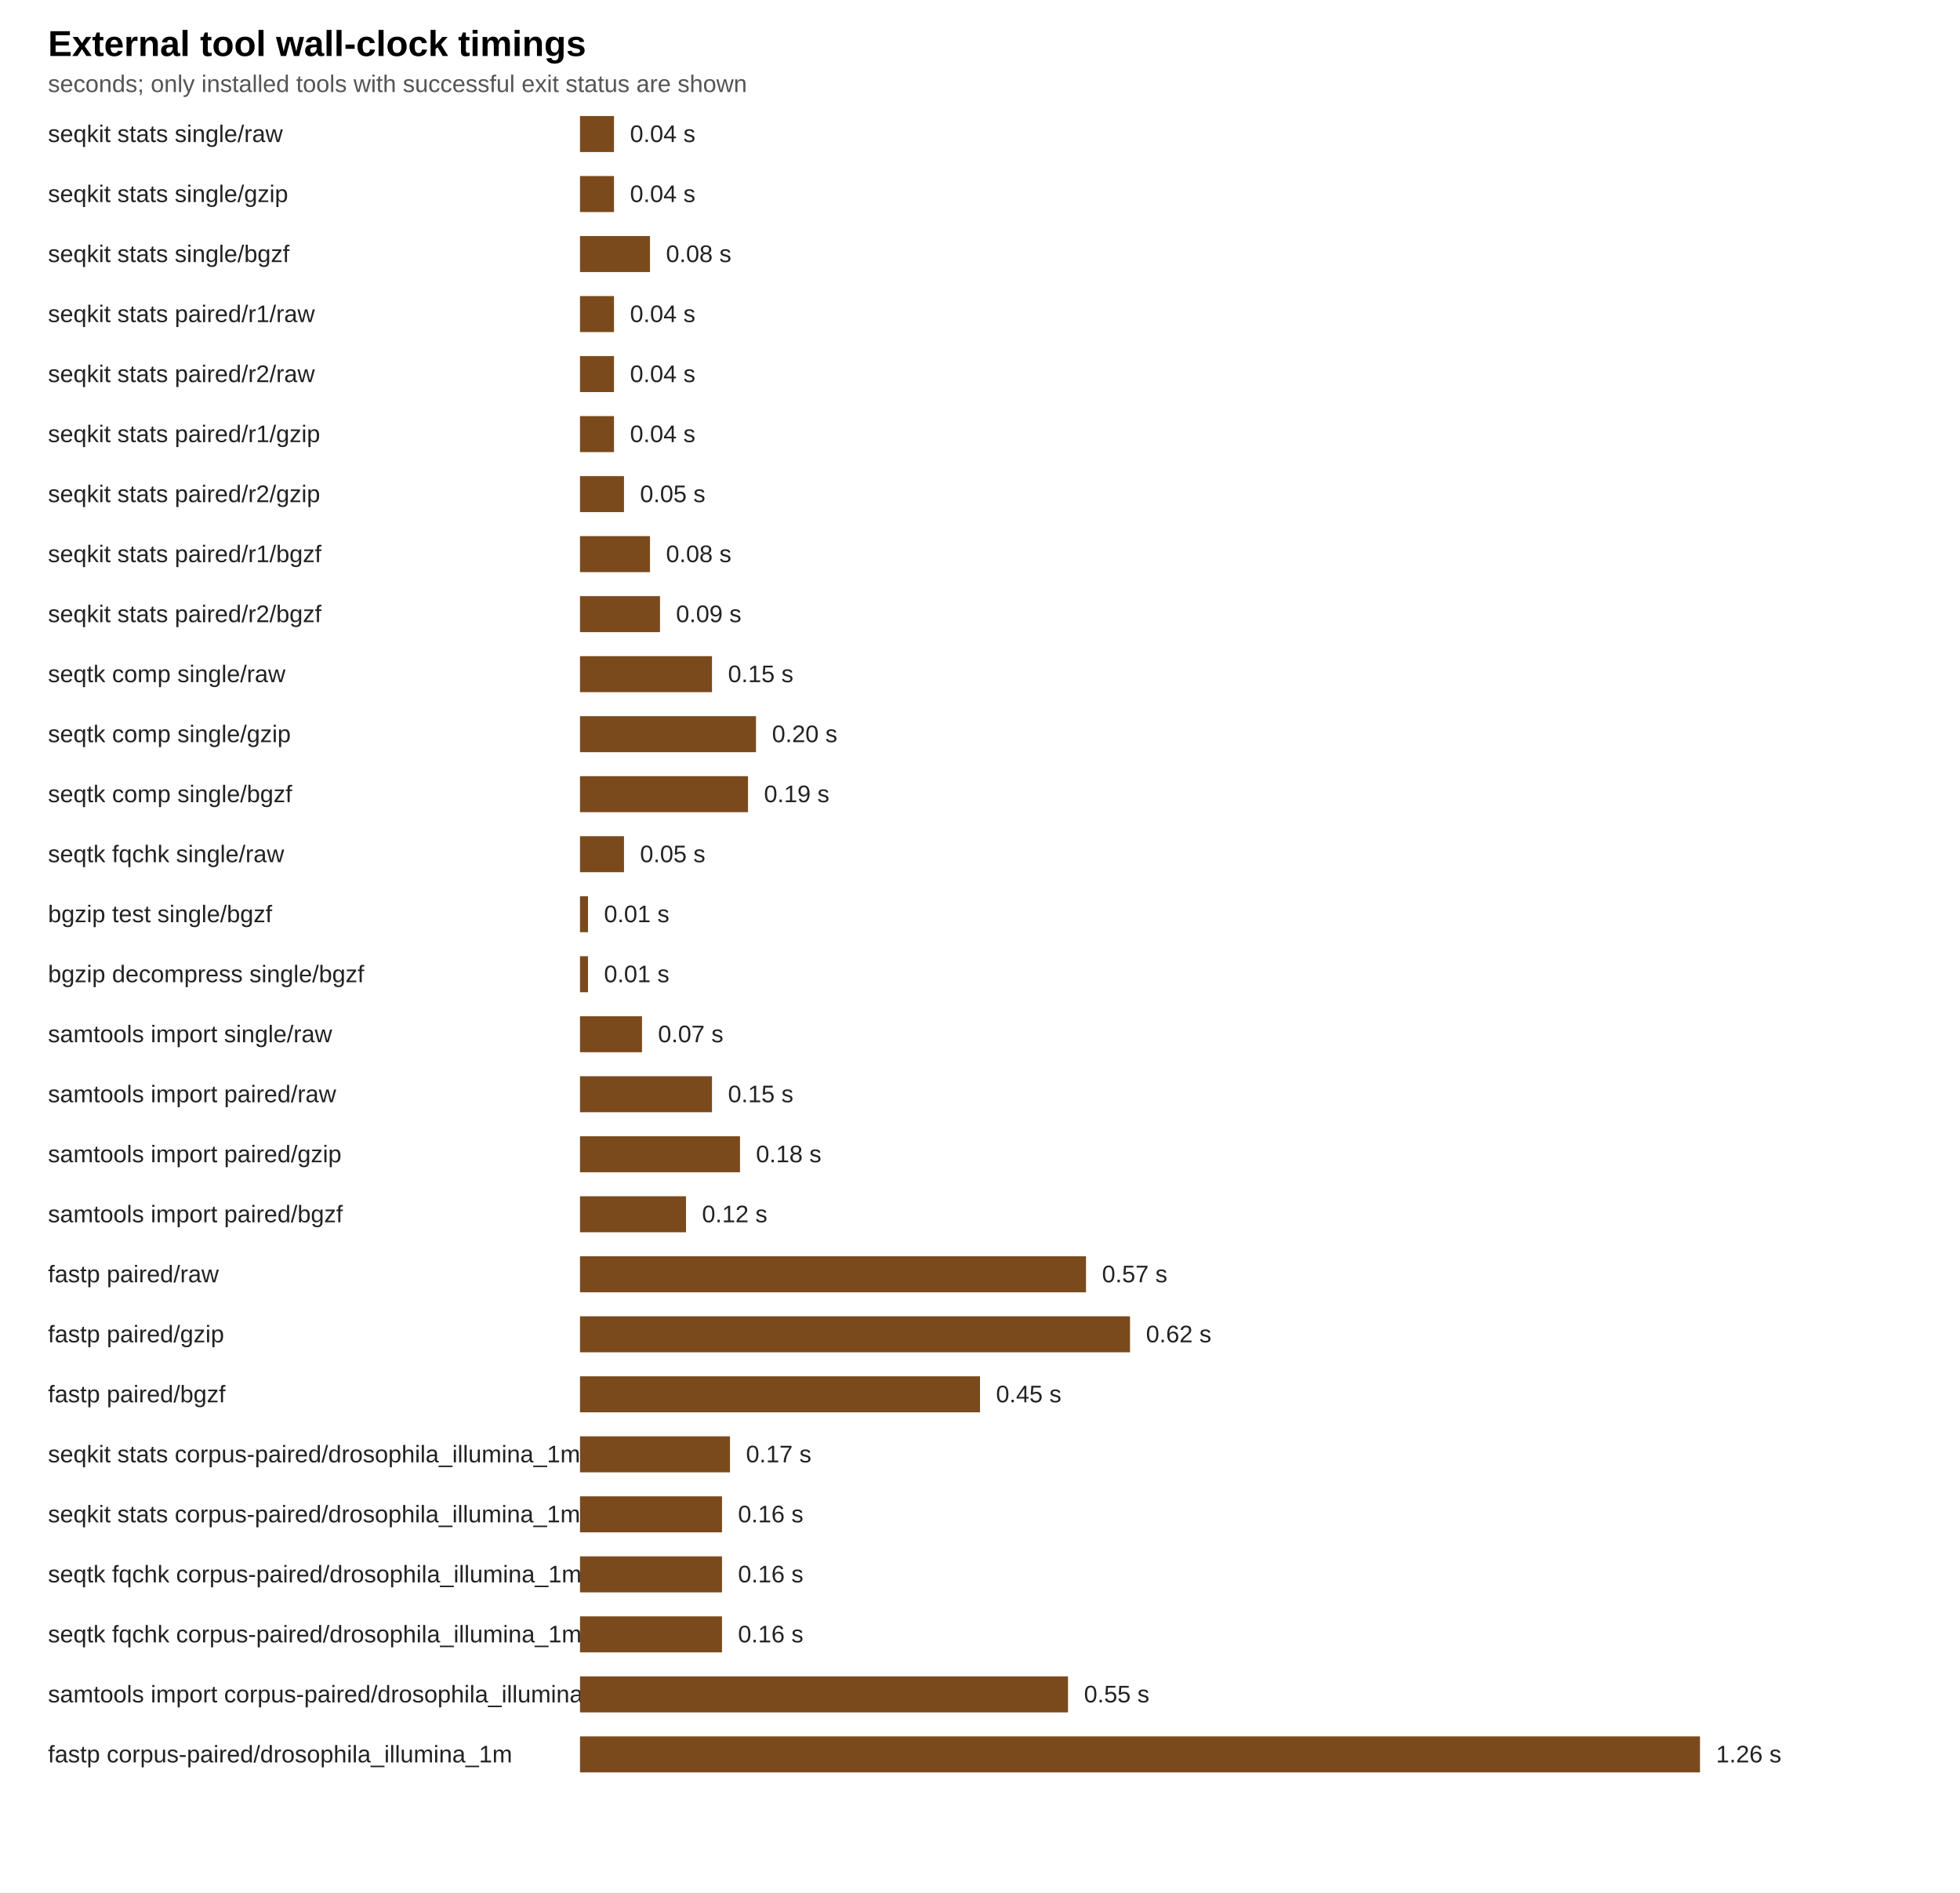
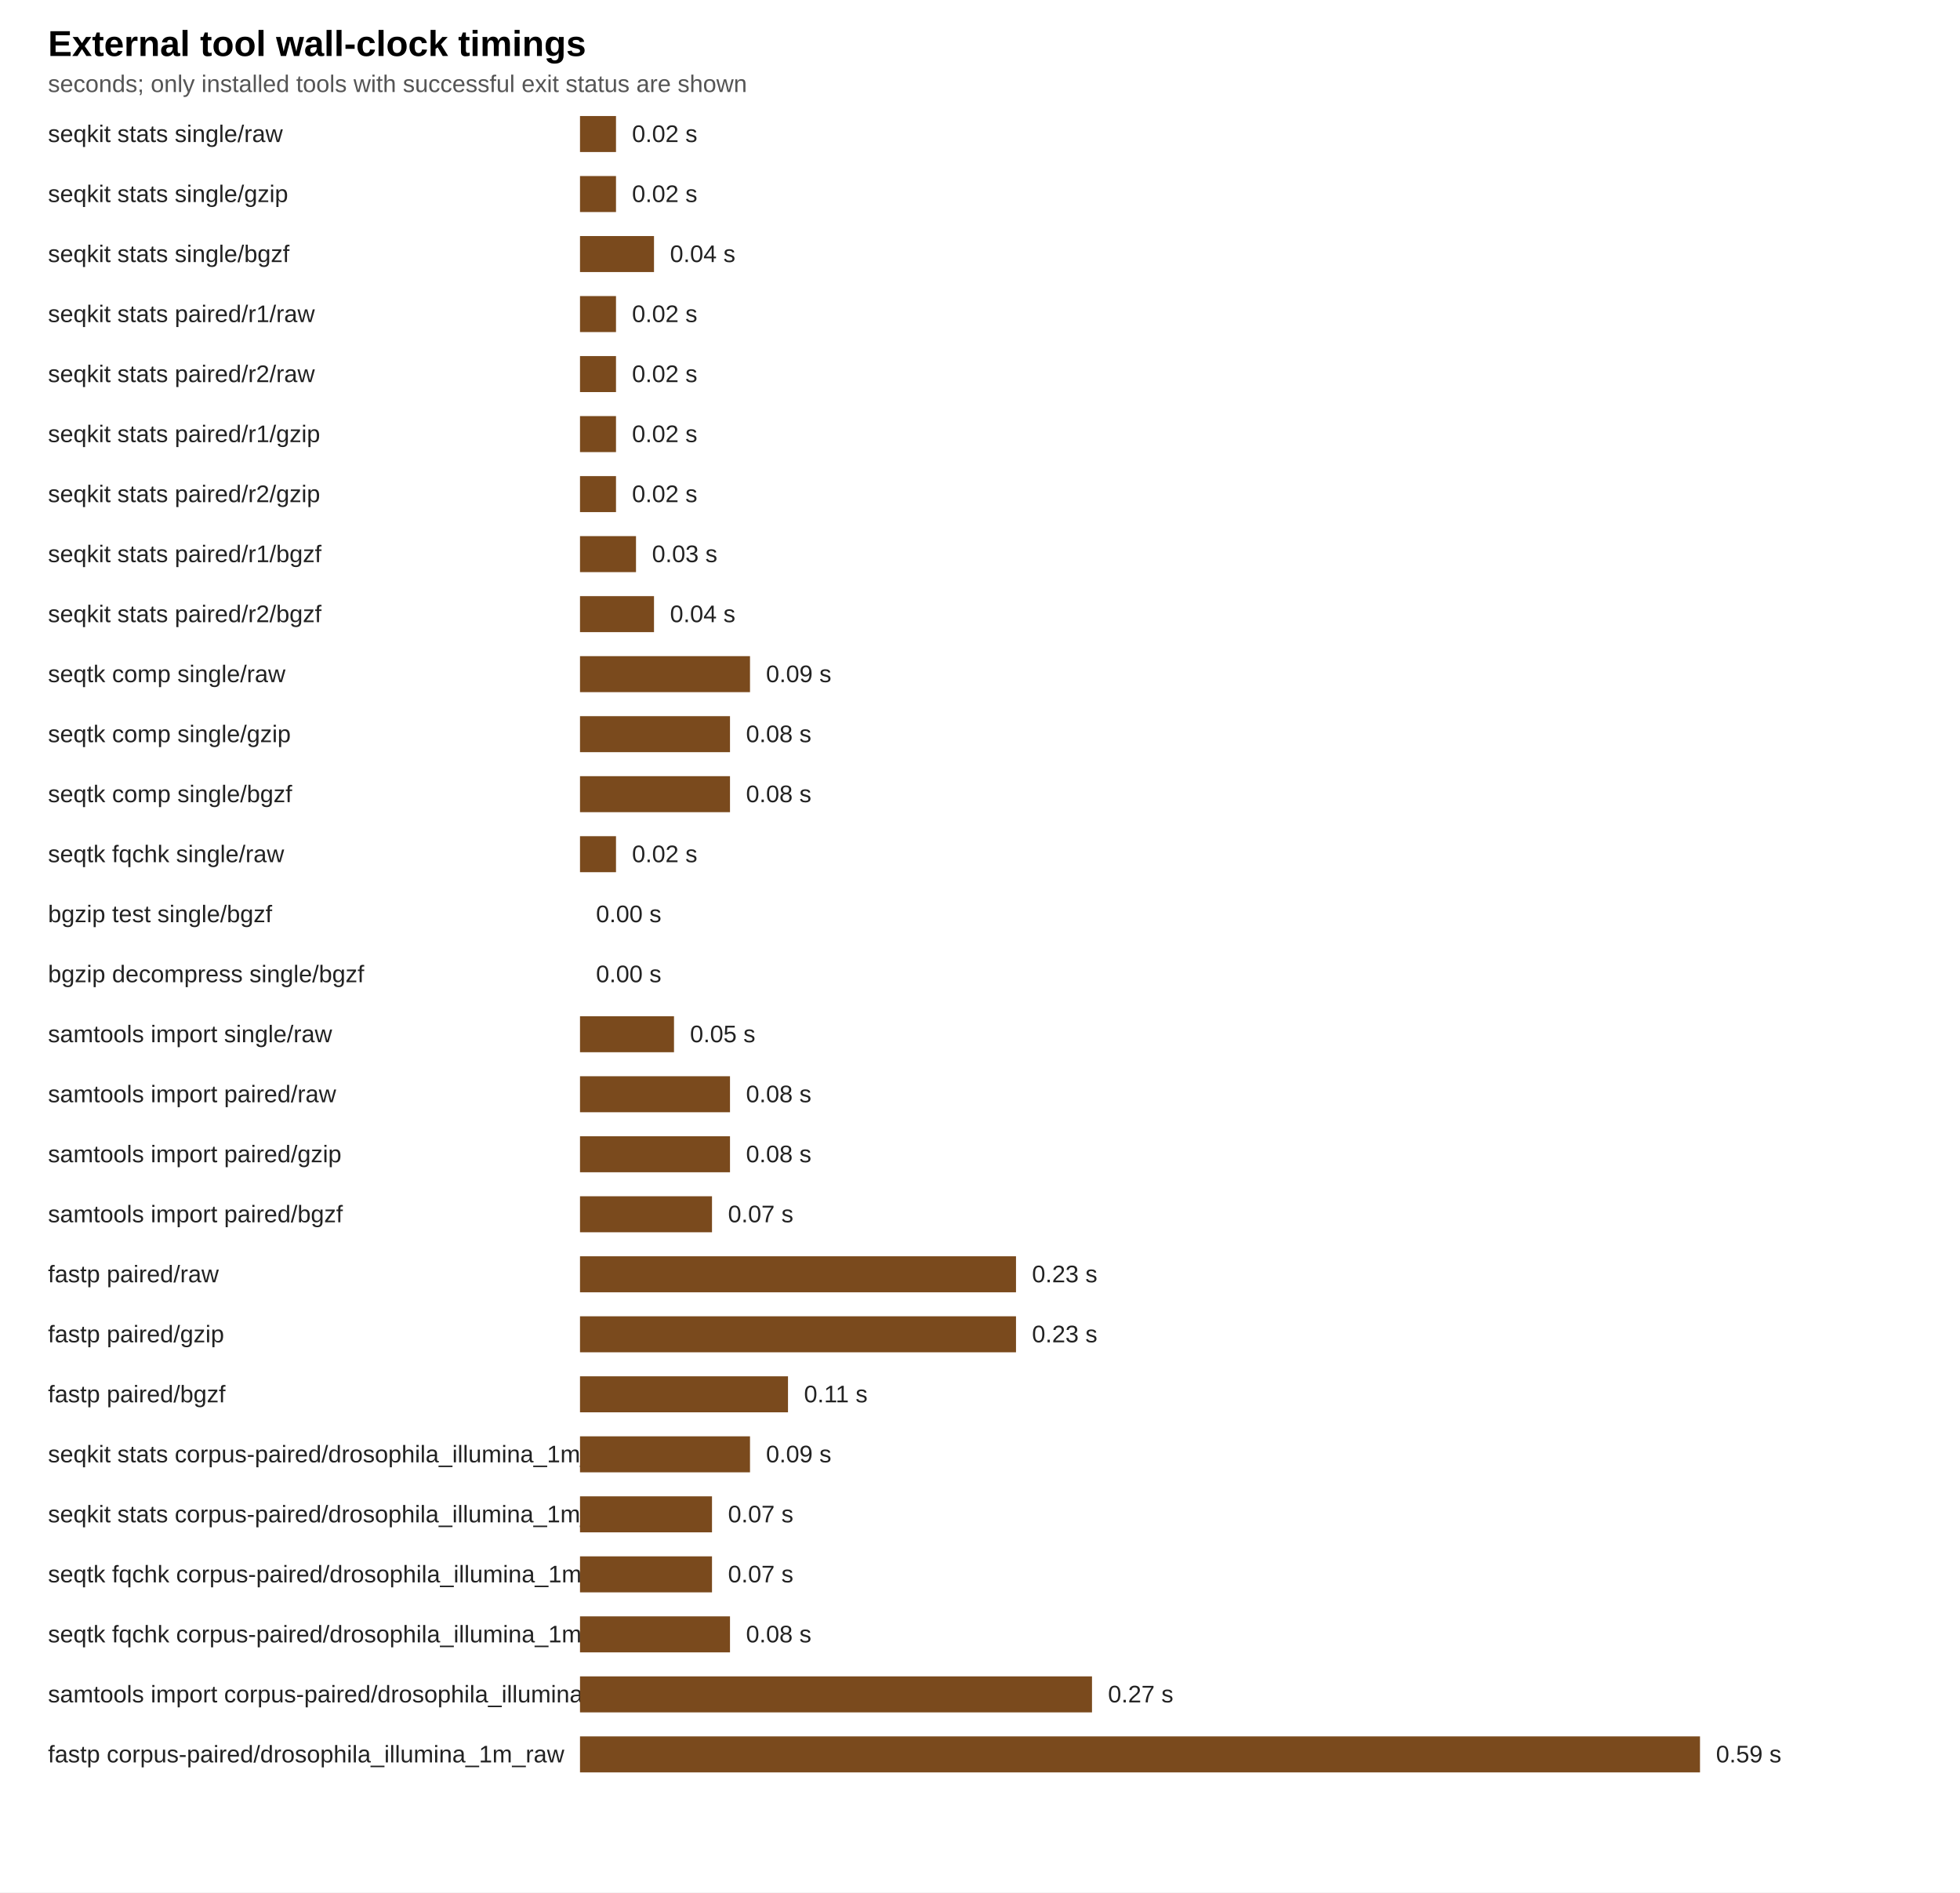
<svg xmlns="http://www.w3.org/2000/svg" width="980" height="946" viewBox="0 0 980 946">
  <rect width="100%" height="100%" fill="white" />
  <text x="24" y="28" font-family="Arial, sans-serif" font-size="18" font-weight="700">External tool wall-clock timings</text>
  <text x="24" y="46" font-family="Arial, sans-serif" font-size="12" fill="#555">seconds; only installed tools with successful exit status are shown</text>
  <text x="24" y="71" font-family="Arial, sans-serif" font-size="12" fill="#222">seqkit stats single/raw</text>
-   <rect x="290" y="58" width="17" height="18" fill="#7a4a1d" />
-   <text x="315" y="71" font-family="Arial, sans-serif" font-size="12" fill="#222">0.04 s</text>
+   <rect x="290" y="58" width="18" height="18" fill="#7a4a1d" />
+   <text x="316" y="71" font-family="Arial, sans-serif" font-size="12" fill="#222">0.02 s</text>
  <text x="24" y="101" font-family="Arial, sans-serif" font-size="12" fill="#222">seqkit stats single/gzip</text>
-   <rect x="290" y="88" width="17" height="18" fill="#7a4a1d" />
-   <text x="315" y="101" font-family="Arial, sans-serif" font-size="12" fill="#222">0.04 s</text>
+   <rect x="290" y="88" width="18" height="18" fill="#7a4a1d" />
+   <text x="316" y="101" font-family="Arial, sans-serif" font-size="12" fill="#222">0.02 s</text>
  <text x="24" y="131" font-family="Arial, sans-serif" font-size="12" fill="#222">seqkit stats single/bgzf</text>
-   <rect x="290" y="118" width="35" height="18" fill="#7a4a1d" />
-   <text x="333" y="131" font-family="Arial, sans-serif" font-size="12" fill="#222">0.08 s</text>
+   <rect x="290" y="118" width="37" height="18" fill="#7a4a1d" />
+   <text x="335" y="131" font-family="Arial, sans-serif" font-size="12" fill="#222">0.04 s</text>
  <text x="24" y="161" font-family="Arial, sans-serif" font-size="12" fill="#222">seqkit stats paired/r1/raw</text>
-   <rect x="290" y="148" width="17" height="18" fill="#7a4a1d" />
-   <text x="315" y="161" font-family="Arial, sans-serif" font-size="12" fill="#222">0.04 s</text>
+   <rect x="290" y="148" width="18" height="18" fill="#7a4a1d" />
+   <text x="316" y="161" font-family="Arial, sans-serif" font-size="12" fill="#222">0.02 s</text>
  <text x="24" y="191" font-family="Arial, sans-serif" font-size="12" fill="#222">seqkit stats paired/r2/raw</text>
-   <rect x="290" y="178" width="17" height="18" fill="#7a4a1d" />
-   <text x="315" y="191" font-family="Arial, sans-serif" font-size="12" fill="#222">0.04 s</text>
+   <rect x="290" y="178" width="18" height="18" fill="#7a4a1d" />
+   <text x="316" y="191" font-family="Arial, sans-serif" font-size="12" fill="#222">0.02 s</text>
  <text x="24" y="221" font-family="Arial, sans-serif" font-size="12" fill="#222">seqkit stats paired/r1/gzip</text>
-   <rect x="290" y="208" width="17" height="18" fill="#7a4a1d" />
-   <text x="315" y="221" font-family="Arial, sans-serif" font-size="12" fill="#222">0.04 s</text>
+   <rect x="290" y="208" width="18" height="18" fill="#7a4a1d" />
+   <text x="316" y="221" font-family="Arial, sans-serif" font-size="12" fill="#222">0.02 s</text>
  <text x="24" y="251" font-family="Arial, sans-serif" font-size="12" fill="#222">seqkit stats paired/r2/gzip</text>
-   <rect x="290" y="238" width="22" height="18" fill="#7a4a1d" />
-   <text x="320" y="251" font-family="Arial, sans-serif" font-size="12" fill="#222">0.05 s</text>
+   <rect x="290" y="238" width="18" height="18" fill="#7a4a1d" />
+   <text x="316" y="251" font-family="Arial, sans-serif" font-size="12" fill="#222">0.02 s</text>
  <text x="24" y="281" font-family="Arial, sans-serif" font-size="12" fill="#222">seqkit stats paired/r1/bgzf</text>
-   <rect x="290" y="268" width="35" height="18" fill="#7a4a1d" />
-   <text x="333" y="281" font-family="Arial, sans-serif" font-size="12" fill="#222">0.08 s</text>
+   <rect x="290" y="268" width="28" height="18" fill="#7a4a1d" />
+   <text x="326" y="281" font-family="Arial, sans-serif" font-size="12" fill="#222">0.03 s</text>
  <text x="24" y="311" font-family="Arial, sans-serif" font-size="12" fill="#222">seqkit stats paired/r2/bgzf</text>
-   <rect x="290" y="298" width="40" height="18" fill="#7a4a1d" />
-   <text x="338" y="311" font-family="Arial, sans-serif" font-size="12" fill="#222">0.09 s</text>
+   <rect x="290" y="298" width="37" height="18" fill="#7a4a1d" />
+   <text x="335" y="311" font-family="Arial, sans-serif" font-size="12" fill="#222">0.04 s</text>
  <text x="24" y="341" font-family="Arial, sans-serif" font-size="12" fill="#222">seqtk comp single/raw</text>
-   <rect x="290" y="328" width="66" height="18" fill="#7a4a1d" />
-   <text x="364" y="341" font-family="Arial, sans-serif" font-size="12" fill="#222">0.15 s</text>
+   <rect x="290" y="328" width="85" height="18" fill="#7a4a1d" />
+   <text x="383" y="341" font-family="Arial, sans-serif" font-size="12" fill="#222">0.09 s</text>
  <text x="24" y="371" font-family="Arial, sans-serif" font-size="12" fill="#222">seqtk comp single/gzip</text>
-   <rect x="290" y="358" width="88" height="18" fill="#7a4a1d" />
-   <text x="386" y="371" font-family="Arial, sans-serif" font-size="12" fill="#222">0.20 s</text>
+   <rect x="290" y="358" width="75" height="18" fill="#7a4a1d" />
+   <text x="373" y="371" font-family="Arial, sans-serif" font-size="12" fill="#222">0.08 s</text>
  <text x="24" y="401" font-family="Arial, sans-serif" font-size="12" fill="#222">seqtk comp single/bgzf</text>
-   <rect x="290" y="388" width="84" height="18" fill="#7a4a1d" />
-   <text x="382" y="401" font-family="Arial, sans-serif" font-size="12" fill="#222">0.19 s</text>
+   <rect x="290" y="388" width="75" height="18" fill="#7a4a1d" />
+   <text x="373" y="401" font-family="Arial, sans-serif" font-size="12" fill="#222">0.08 s</text>
  <text x="24" y="431" font-family="Arial, sans-serif" font-size="12" fill="#222">seqtk fqchk single/raw</text>
-   <rect x="290" y="418" width="22" height="18" fill="#7a4a1d" />
-   <text x="320" y="431" font-family="Arial, sans-serif" font-size="12" fill="#222">0.05 s</text>
+   <rect x="290" y="418" width="18" height="18" fill="#7a4a1d" />
+   <text x="316" y="431" font-family="Arial, sans-serif" font-size="12" fill="#222">0.02 s</text>
  <text x="24" y="461" font-family="Arial, sans-serif" font-size="12" fill="#222">bgzip test single/bgzf</text>
-   <rect x="290" y="448" width="4" height="18" fill="#7a4a1d" />
-   <text x="302" y="461" font-family="Arial, sans-serif" font-size="12" fill="#222">0.01 s</text>
+   <rect x="290" y="448" width="0" height="18" fill="#7a4a1d" />
+   <text x="298" y="461" font-family="Arial, sans-serif" font-size="12" fill="#222">0.00 s</text>
  <text x="24" y="491" font-family="Arial, sans-serif" font-size="12" fill="#222">bgzip decompress single/bgzf</text>
-   <rect x="290" y="478" width="4" height="18" fill="#7a4a1d" />
-   <text x="302" y="491" font-family="Arial, sans-serif" font-size="12" fill="#222">0.01 s</text>
+   <rect x="290" y="478" width="0" height="18" fill="#7a4a1d" />
+   <text x="298" y="491" font-family="Arial, sans-serif" font-size="12" fill="#222">0.00 s</text>
  <text x="24" y="521" font-family="Arial, sans-serif" font-size="12" fill="#222">samtools import single/raw</text>
-   <rect x="290" y="508" width="31" height="18" fill="#7a4a1d" />
-   <text x="329" y="521" font-family="Arial, sans-serif" font-size="12" fill="#222">0.07 s</text>
+   <rect x="290" y="508" width="47" height="18" fill="#7a4a1d" />
+   <text x="345" y="521" font-family="Arial, sans-serif" font-size="12" fill="#222">0.05 s</text>
  <text x="24" y="551" font-family="Arial, sans-serif" font-size="12" fill="#222">samtools import paired/raw</text>
-   <rect x="290" y="538" width="66" height="18" fill="#7a4a1d" />
-   <text x="364" y="551" font-family="Arial, sans-serif" font-size="12" fill="#222">0.15 s</text>
+   <rect x="290" y="538" width="75" height="18" fill="#7a4a1d" />
+   <text x="373" y="551" font-family="Arial, sans-serif" font-size="12" fill="#222">0.08 s</text>
  <text x="24" y="581" font-family="Arial, sans-serif" font-size="12" fill="#222">samtools import paired/gzip</text>
-   <rect x="290" y="568" width="80" height="18" fill="#7a4a1d" />
-   <text x="378" y="581" font-family="Arial, sans-serif" font-size="12" fill="#222">0.18 s</text>
+   <rect x="290" y="568" width="75" height="18" fill="#7a4a1d" />
+   <text x="373" y="581" font-family="Arial, sans-serif" font-size="12" fill="#222">0.08 s</text>
  <text x="24" y="611" font-family="Arial, sans-serif" font-size="12" fill="#222">samtools import paired/bgzf</text>
-   <rect x="290" y="598" width="53" height="18" fill="#7a4a1d" />
-   <text x="351" y="611" font-family="Arial, sans-serif" font-size="12" fill="#222">0.12 s</text>
+   <rect x="290" y="598" width="66" height="18" fill="#7a4a1d" />
+   <text x="364" y="611" font-family="Arial, sans-serif" font-size="12" fill="#222">0.07 s</text>
  <text x="24" y="641" font-family="Arial, sans-serif" font-size="12" fill="#222">fastp paired/raw</text>
-   <rect x="290" y="628" width="253" height="18" fill="#7a4a1d" />
-   <text x="551" y="641" font-family="Arial, sans-serif" font-size="12" fill="#222">0.57 s</text>
+   <rect x="290" y="628" width="218" height="18" fill="#7a4a1d" />
+   <text x="516" y="641" font-family="Arial, sans-serif" font-size="12" fill="#222">0.23 s</text>
  <text x="24" y="671" font-family="Arial, sans-serif" font-size="12" fill="#222">fastp paired/gzip</text>
-   <rect x="290" y="658" width="275" height="18" fill="#7a4a1d" />
-   <text x="573" y="671" font-family="Arial, sans-serif" font-size="12" fill="#222">0.62 s</text>
+   <rect x="290" y="658" width="218" height="18" fill="#7a4a1d" />
+   <text x="516" y="671" font-family="Arial, sans-serif" font-size="12" fill="#222">0.23 s</text>
  <text x="24" y="701" font-family="Arial, sans-serif" font-size="12" fill="#222">fastp paired/bgzf</text>
-   <rect x="290" y="688" width="200" height="18" fill="#7a4a1d" />
-   <text x="498" y="701" font-family="Arial, sans-serif" font-size="12" fill="#222">0.45 s</text>
-   <text x="24" y="731" font-family="Arial, sans-serif" font-size="12" fill="#222">seqkit stats corpus-paired/drosophila_illumina_1m/r1</text>
-   <rect x="290" y="718" width="75" height="18" fill="#7a4a1d" />
-   <text x="373" y="731" font-family="Arial, sans-serif" font-size="12" fill="#222">0.17 s</text>
-   <text x="24" y="761" font-family="Arial, sans-serif" font-size="12" fill="#222">seqkit stats corpus-paired/drosophila_illumina_1m/r2</text>
-   <rect x="290" y="748" width="71" height="18" fill="#7a4a1d" />
-   <text x="369" y="761" font-family="Arial, sans-serif" font-size="12" fill="#222">0.16 s</text>
-   <text x="24" y="791" font-family="Arial, sans-serif" font-size="12" fill="#222">seqtk fqchk corpus-paired/drosophila_illumina_1m/r1</text>
-   <rect x="290" y="778" width="71" height="18" fill="#7a4a1d" />
-   <text x="369" y="791" font-family="Arial, sans-serif" font-size="12" fill="#222">0.16 s</text>
-   <text x="24" y="821" font-family="Arial, sans-serif" font-size="12" fill="#222">seqtk fqchk corpus-paired/drosophila_illumina_1m/r2</text>
-   <rect x="290" y="808" width="71" height="18" fill="#7a4a1d" />
-   <text x="369" y="821" font-family="Arial, sans-serif" font-size="12" fill="#222">0.16 s</text>
-   <text x="24" y="851" font-family="Arial, sans-serif" font-size="12" fill="#222">samtools import corpus-paired/drosophila_illumina_1m</text>
-   <rect x="290" y="838" width="244" height="18" fill="#7a4a1d" />
-   <text x="542" y="851" font-family="Arial, sans-serif" font-size="12" fill="#222">0.55 s</text>
-   <text x="24" y="881" font-family="Arial, sans-serif" font-size="12" fill="#222">fastp corpus-paired/drosophila_illumina_1m</text>
+   <rect x="290" y="688" width="104" height="18" fill="#7a4a1d" />
+   <text x="402" y="701" font-family="Arial, sans-serif" font-size="12" fill="#222">0.11 s</text>
+   <text x="24" y="731" font-family="Arial, sans-serif" font-size="12" fill="#222">seqkit stats corpus-paired/drosophila_illumina_1m_raw/r1</text>
+   <rect x="290" y="718" width="85" height="18" fill="#7a4a1d" />
+   <text x="383" y="731" font-family="Arial, sans-serif" font-size="12" fill="#222">0.09 s</text>
+   <text x="24" y="761" font-family="Arial, sans-serif" font-size="12" fill="#222">seqkit stats corpus-paired/drosophila_illumina_1m_raw/r2</text>
+   <rect x="290" y="748" width="66" height="18" fill="#7a4a1d" />
+   <text x="364" y="761" font-family="Arial, sans-serif" font-size="12" fill="#222">0.07 s</text>
+   <text x="24" y="791" font-family="Arial, sans-serif" font-size="12" fill="#222">seqtk fqchk corpus-paired/drosophila_illumina_1m_raw/r1</text>
+   <rect x="290" y="778" width="66" height="18" fill="#7a4a1d" />
+   <text x="364" y="791" font-family="Arial, sans-serif" font-size="12" fill="#222">0.07 s</text>
+   <text x="24" y="821" font-family="Arial, sans-serif" font-size="12" fill="#222">seqtk fqchk corpus-paired/drosophila_illumina_1m_raw/r2</text>
+   <rect x="290" y="808" width="75" height="18" fill="#7a4a1d" />
+   <text x="373" y="821" font-family="Arial, sans-serif" font-size="12" fill="#222">0.08 s</text>
+   <text x="24" y="851" font-family="Arial, sans-serif" font-size="12" fill="#222">samtools import corpus-paired/drosophila_illumina_1m_raw</text>
+   <rect x="290" y="838" width="256" height="18" fill="#7a4a1d" />
+   <text x="554" y="851" font-family="Arial, sans-serif" font-size="12" fill="#222">0.27 s</text>
+   <text x="24" y="881" font-family="Arial, sans-serif" font-size="12" fill="#222">fastp corpus-paired/drosophila_illumina_1m_raw</text>
  <rect x="290" y="868" width="560" height="18" fill="#7a4a1d" />
-   <text x="858" y="881" font-family="Arial, sans-serif" font-size="12" fill="#222">1.26 s</text>
+   <text x="858" y="881" font-family="Arial, sans-serif" font-size="12" fill="#222">0.59 s</text>
</svg>
